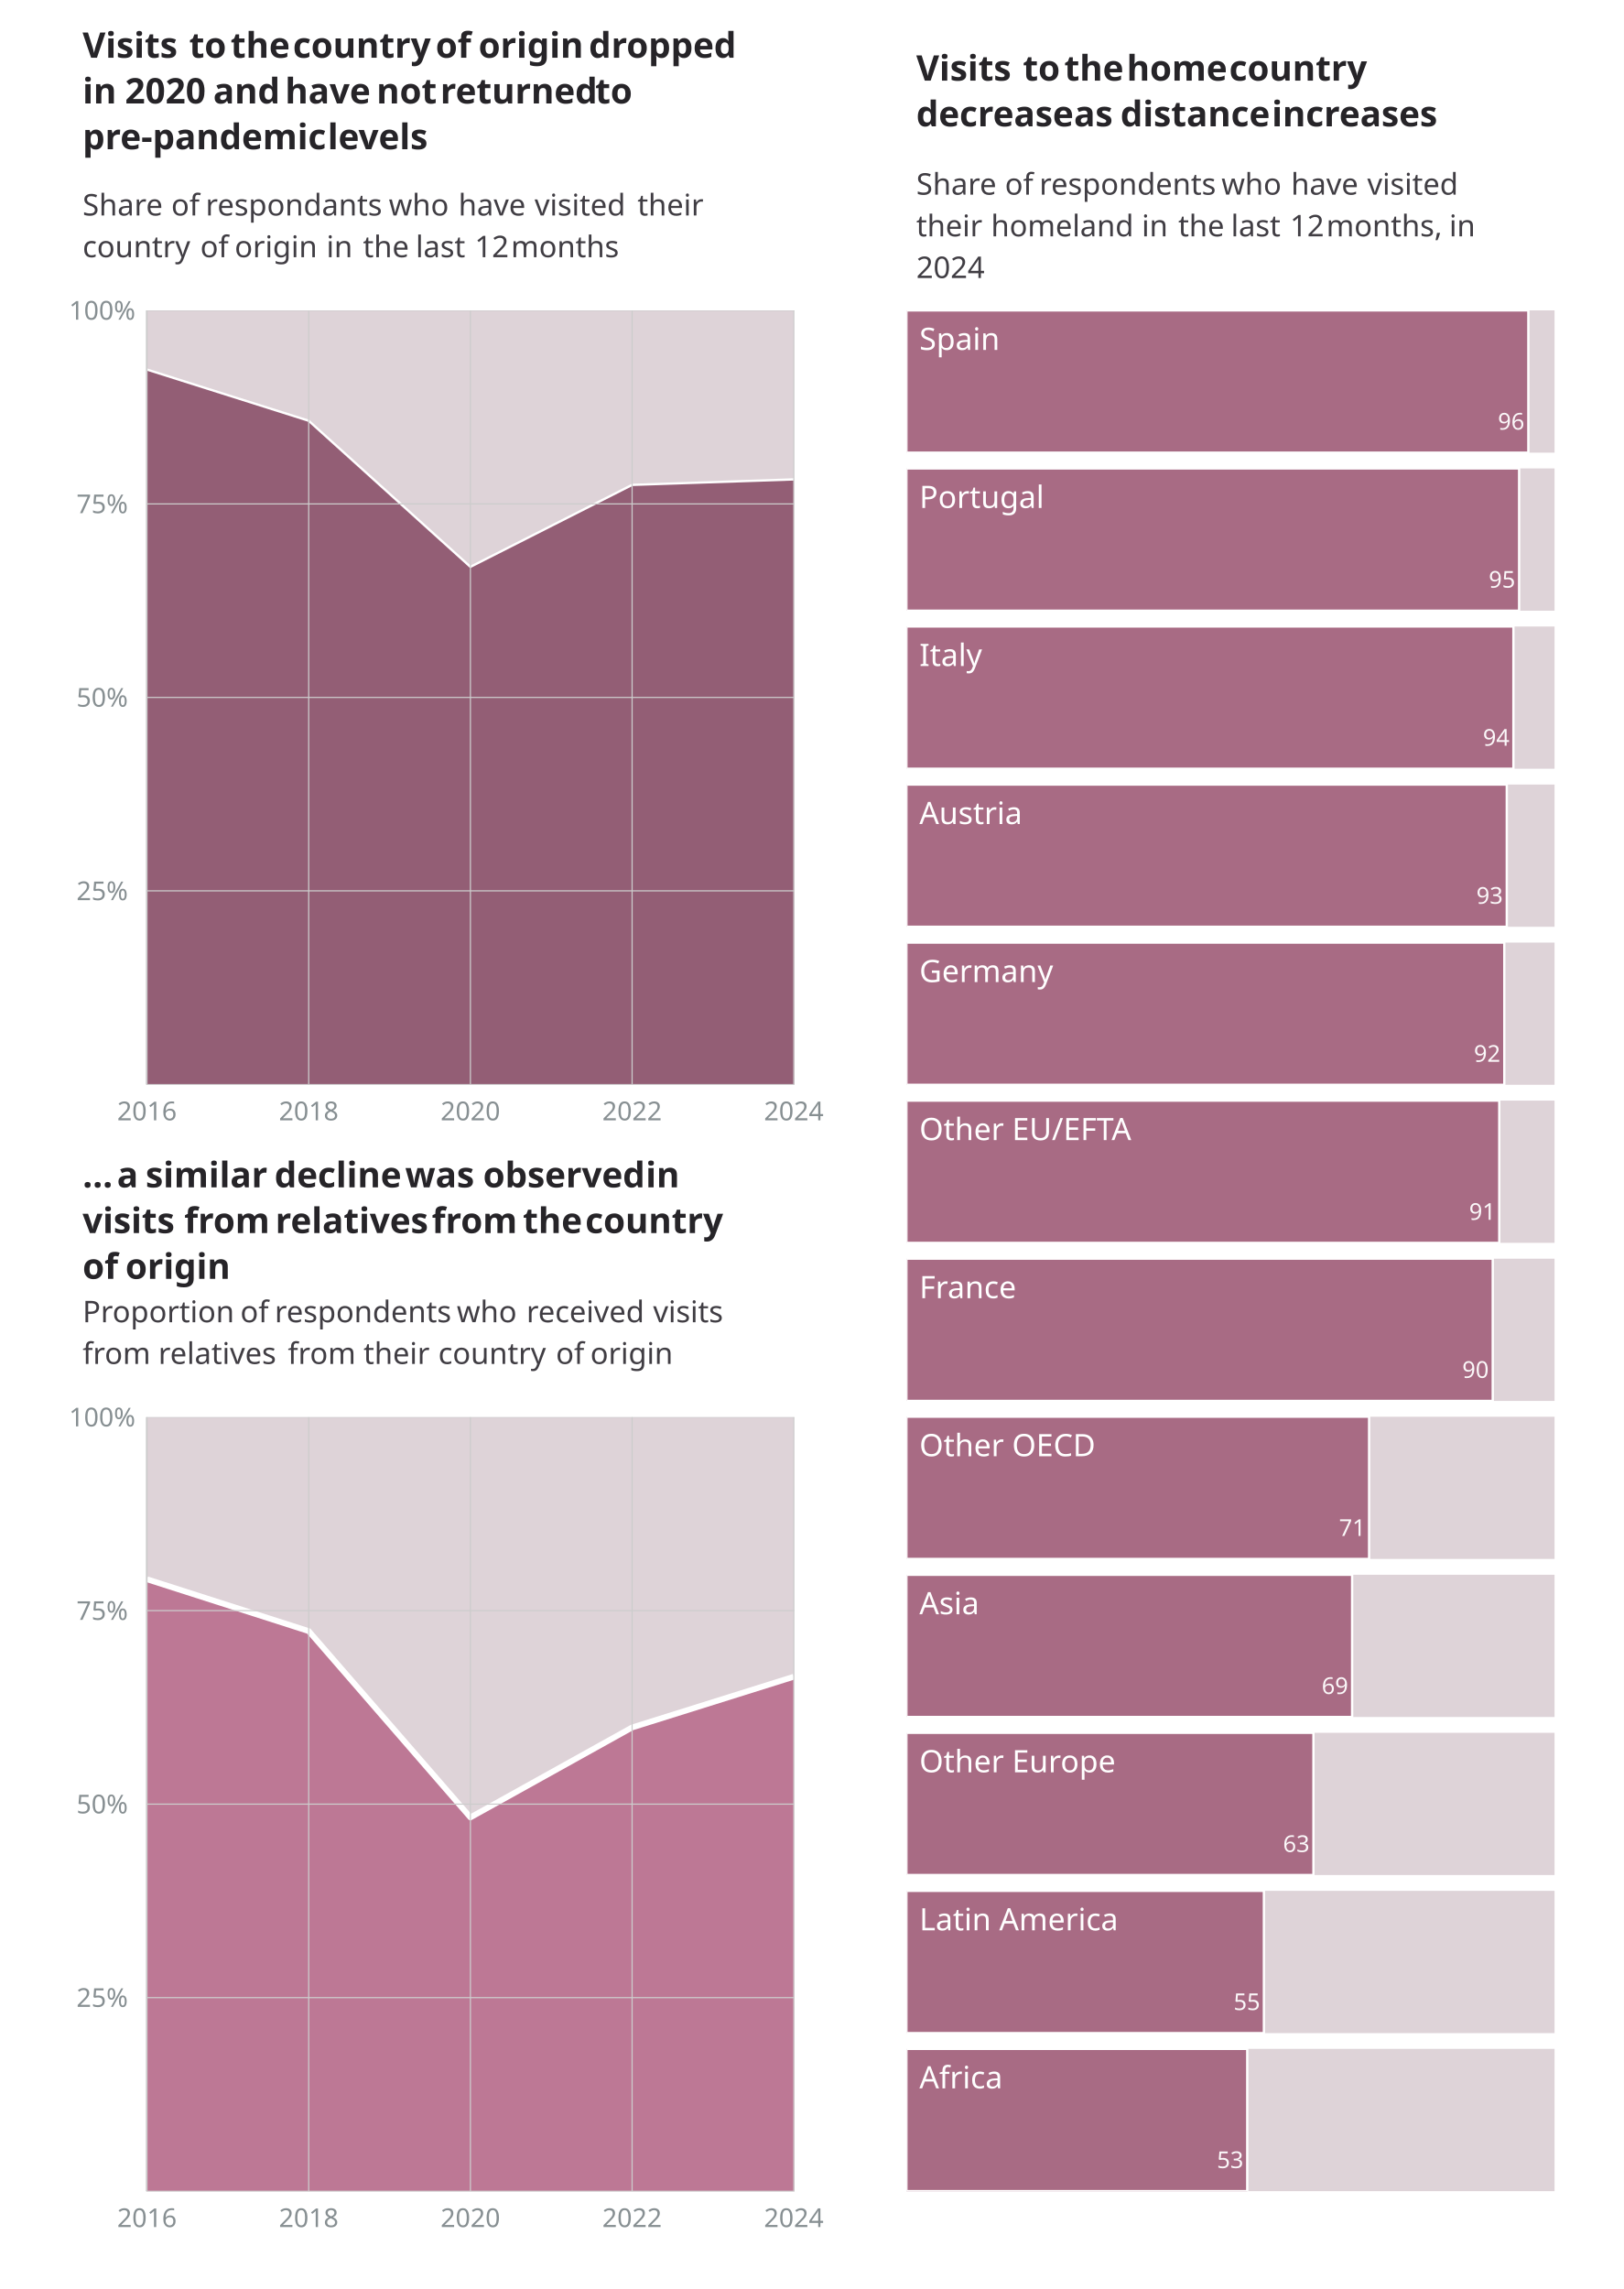
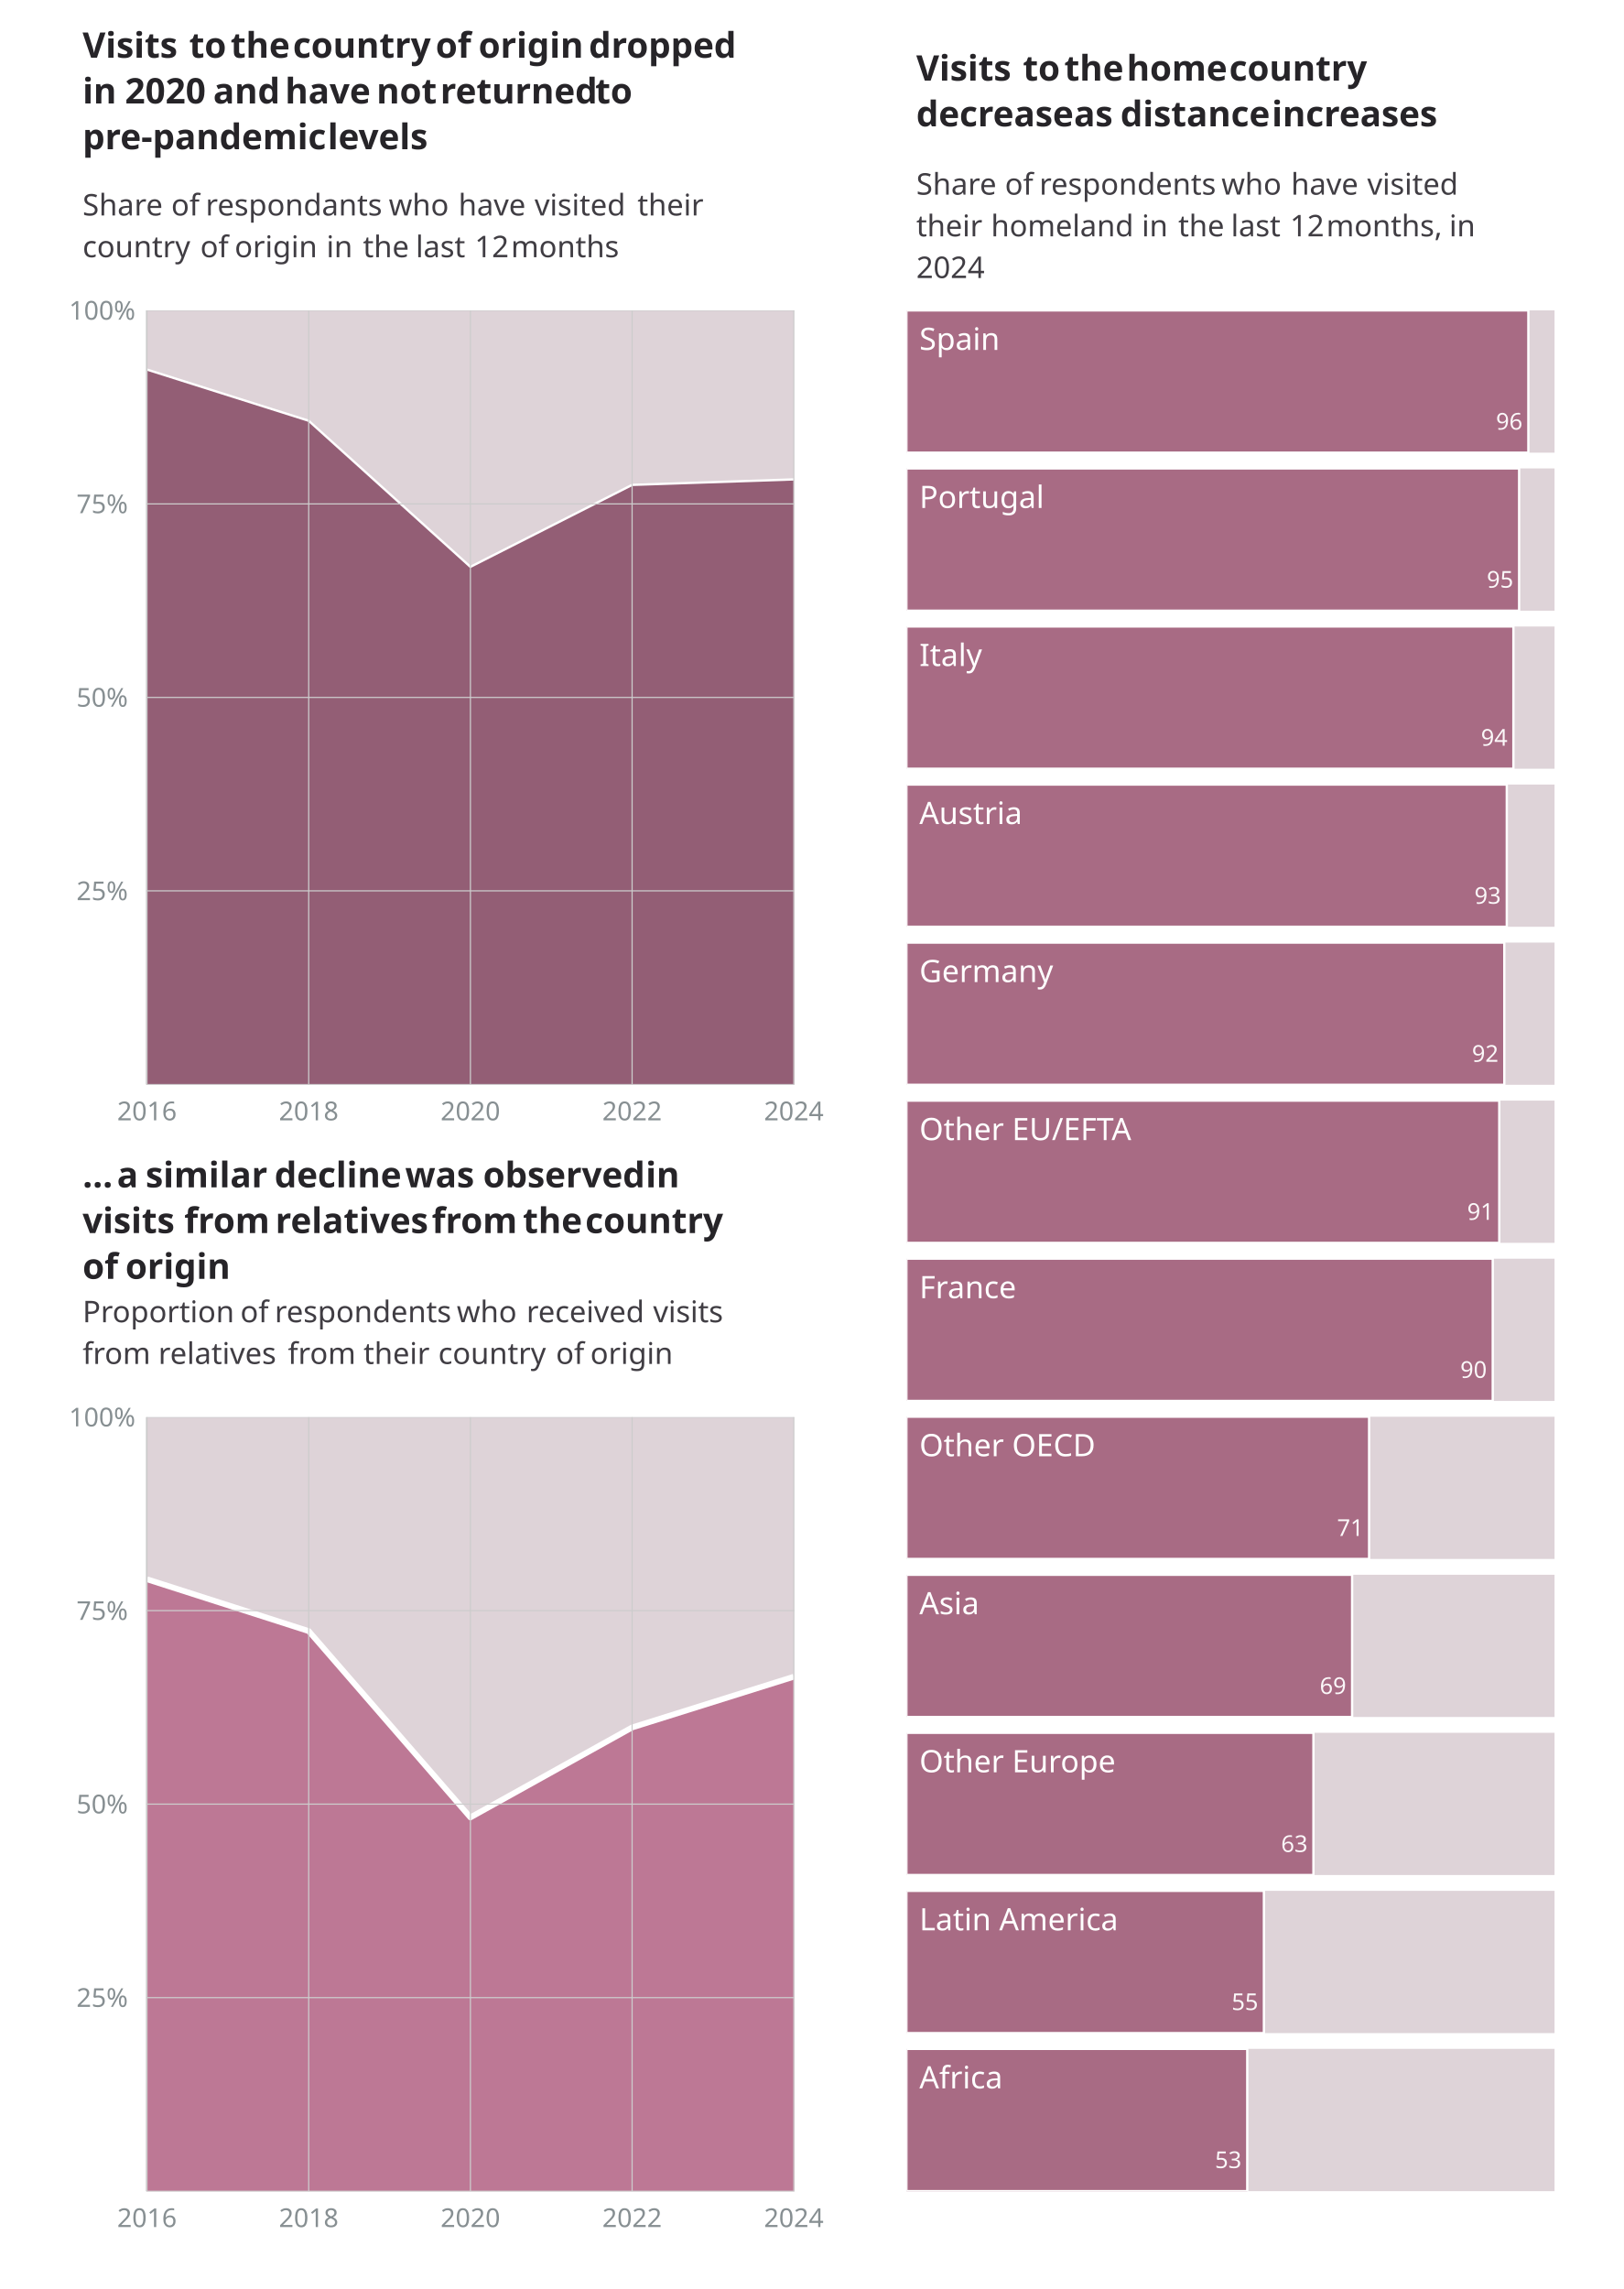
<svg xmlns="http://www.w3.org/2000/svg" width="597.60pt" height="842.40pt" viewBox="0 0 597.60 842.40">
  <g class="svglite">
    <defs>
      <style type="text/css">
    .svglite line, .svglite polyline, .svglite polygon, .svglite path, .svglite rect, .svglite circle {
      fill: none;
      stroke: #000000;
      stroke-linecap: round;
      stroke-linejoin: round;
      stroke-miterlimit: 10.00;
    }
    .svglite text {
      white-space: pre;
    }
    .svglite g.glyphgroup path {
      fill: inherit;
      stroke: none;
    }
  </style>
    </defs>
    <rect width="100%" height="100%" style="stroke: none; fill: #FFFFFF;" />
    <defs>
      <clipPath id="cpMC4wMHw1OTcuNjB8MC4wMHw4NDIuNDA=">
        <rect x="0.00" y="0.00" width="597.60" height="842.40" />
      </clipPath>
    </defs>
    <g clip-path="url(#cpMC4wMHw1OTcuNjB8MC4wMHw4NDIuNDA=)">
      <rect x="0.00" y="0.00" width="597.60" height="842.40" style="stroke-width: 1.07; stroke: #FFFFFF; fill: #FFFFFF;" />
    </g>
    <defs>
      <clipPath id="cpNTMuODd8NTcyLjIwfDExNC4yNHw4MDYuMzg=">
        <rect x="53.87" y="114.24" width="518.33" height="692.14" />
      </clipPath>
    </defs>
    <g clip-path="url(#cpNTMuODd8NTcyLjIwfDExNC4yNHw4MDYuMzg=)">
</g>
    <g clip-path="url(#cpMC4wMHw1OTcuNjB8MC4wMHw4NDIuNDA=)">
</g>
    <defs>
      <clipPath id="cpMzEyLjM2fDU5Mi4xMnw1LjQ4fDgzNi45Mg==">
        <rect x="312.36" y="5.48" width="279.76" height="831.44" />
      </clipPath>
    </defs>
    <g clip-path="url(#cpMzEyLjM2fDU5Mi4xMnw1LjQ4fDgzNi45Mg==)">
      <rect x="312.36" y="5.48" width="279.76" height="831.44" style="stroke-width: 0.00; stroke: none; fill: #FFFFFF;" />
    </g>
    <g clip-path="url(#cpMC4wMHw1OTcuNjB8MC4wMHw4NDIuNDA=)">
</g>
    <defs>
      <clipPath id="cpNTMuODd8MjkyLjQzfDExNC4yNHw4MDYuMzg=">
        <rect x="53.87" y="114.24" width="238.57" height="692.14" />
      </clipPath>
    </defs>
    <g clip-path="url(#cpNTMuODd8MjkyLjQzfDExNC4yNHw4MDYuMzg=)">
</g>
    <g clip-path="url(#cpMC4wMHw1OTcuNjB8MC4wMHw4NDIuNDA=)">
</g>
    <g clip-path="url(#cpNTMuODd8MjkyLjQzfDExNC4yNHw4MDYuMzg=)">
</g>
    <g clip-path="url(#cpMC4wMHw1OTcuNjB8MC4wMHw4NDIuNDA=)">
</g>
    <defs>
      <clipPath id="cpNS40OHwzMTIuMzZ8NS40OHw0MjkuNjI=">
        <rect x="5.48" y="5.48" width="306.88" height="424.14" />
      </clipPath>
    </defs>
    <g clip-path="url(#cpNS40OHwzMTIuMzZ8NS40OHw0MjkuNjI=)">
      <rect x="5.48" y="5.48" width="306.88" height="424.14" style="stroke-width: 0.00; stroke: none; fill: #FFFFFF;" />
    </g>
    <g clip-path="url(#cpMC4wMHw1OTcuNjB8MC4wMHw4NDIuNDA=)">
</g>
    <defs>
      <clipPath id="cpNS40OHwzMTIuMzZ8NDI5LjYyfDgzNi45Mg==">
        <rect x="5.48" y="429.62" width="306.88" height="407.30" />
      </clipPath>
    </defs>
    <g clip-path="url(#cpNS40OHwzMTIuMzZ8NDI5LjYyfDgzNi45Mg==)">
      <rect x="5.48" y="429.62" width="306.88" height="407.30" style="stroke-width: 0.00; stroke: none; fill: #FFFFFF;" />
    </g>
    <g clip-path="url(#cpMC4wMHw1OTcuNjB8MC4wMHw4NDIuNDA=)">
</g>
    <defs>
      <clipPath id="cpNTMuODd8MjkyLjQzfDExNC4yNHwzOTkuMDc=">
        <rect x="53.87" y="114.24" width="238.57" height="284.83" />
      </clipPath>
    </defs>
    <g clip-path="url(#cpNTMuODd8MjkyLjQzfDExNC4yNHwzOTkuMDc=)">
      <polygon points="54.10,114.24 54.34,114.24 113.39,114.24 113.63,114.24 113.86,114.24 172.91,114.24 173.15,114.24 173.39,114.24 232.43,114.24 232.67,114.24 232.91,114.24 291.96,114.24 292.19,114.24 292.43,399.07 292.19,176.43 291.96,176.44 232.91,178.44 232.67,178.45 232.43,178.57 173.39,208.49 173.15,208.61 172.91,208.40 113.86,155.07 113.63,154.85 113.39,154.78 54.34,136.08 54.10,136.01 53.87,399.07 " style="stroke-width: 0.00; stroke: none; stroke-linecap: butt; fill: #DED3D8;" />
      <polyline points="54.10,114.24 54.34,114.24 113.39,114.24 113.63,114.24 113.86,114.24 172.91,114.24 173.15,114.24 173.39,114.24 232.43,114.24 232.67,114.24 232.91,114.24 291.96,114.24 292.19,114.24 " style="stroke-width: 1.16; stroke: none; stroke-linecap: butt;" />
      <polygon points="54.10,136.01 54.34,136.08 113.39,154.78 113.63,154.85 113.86,155.07 172.91,208.40 173.15,208.61 173.39,208.49 232.43,178.57 232.67,178.45 232.91,178.44 291.96,176.44 292.19,176.43 292.43,399.07 292.19,399.07 291.96,399.07 232.91,399.07 232.67,399.07 232.43,399.07 173.39,399.07 173.15,399.07 172.91,399.07 113.86,399.07 113.63,399.07 113.39,399.07 54.34,399.07 54.10,399.07 53.87,399.07 " style="stroke-width: 0.00; stroke: none; stroke-linecap: butt; fill: #935E75;" />
      <polyline points="54.10,136.01 54.34,136.08 113.39,154.78 113.63,154.85 113.86,155.07 172.91,208.40 173.15,208.61 173.39,208.49 232.43,178.57 232.67,178.45 232.91,178.44 291.96,176.44 292.19,176.43 " style="stroke-width: 1.16; stroke: none; stroke-linecap: butt;" />
      <polyline points="54.10,136.01 113.63,154.85 173.15,208.61 232.67,178.45 292.19,176.43 " style="stroke-width: 0.85; stroke: #FFFFFF; stroke-linecap: butt;" />
      <rect x="53.87" y="114.24" width="238.57" height="284.83" style="stroke-width: 0.00; stroke: none;" />
      <polyline points="53.87,327.86 292.43,327.86 " style="stroke-width: 0.43; stroke: #CCCCCC; stroke-linecap: butt;" />
      <polyline points="53.87,256.66 292.43,256.66 " style="stroke-width: 0.43; stroke: #CCCCCC; stroke-linecap: butt;" />
      <polyline points="53.87,185.45 292.43,185.45 " style="stroke-width: 0.43; stroke: #CCCCCC; stroke-linecap: butt;" />
      <polyline points="53.87,114.24 292.43,114.24 " style="stroke-width: 0.43; stroke: #CCCCCC; stroke-linecap: butt;" />
      <polyline points="54.10,399.07 54.10,114.24 " style="stroke-width: 0.43; stroke: #CCCCCC; stroke-linecap: butt;" />
      <polyline points="113.63,399.07 113.63,114.24 " style="stroke-width: 0.43; stroke: #CCCCCC; stroke-linecap: butt;" />
      <polyline points="173.15,399.07 173.15,114.24 " style="stroke-width: 0.43; stroke: #CCCCCC; stroke-linecap: butt;" />
      <polyline points="232.67,399.07 232.67,114.24 " style="stroke-width: 0.43; stroke: #CCCCCC; stroke-linecap: butt;" />
      <polyline points="292.19,399.07 292.19,114.24 " style="stroke-width: 0.43; stroke: #CCCCCC; stroke-linecap: butt;" />
    </g>
    <g clip-path="url(#cpMC4wMHw1OTcuNjB8MC4wMHw4NDIuNDA=)">
      <polyline points="53.87,399.07 53.87,114.24 " style="stroke-width: 0.32; stroke: #CCCCCC; stroke-linecap: butt;" />
      <text x="37.62" y="331.28" text-anchor="middle" style="font-size: 9.60px;fill: #878F92; font-family: &quot;Roboto Slab&quot;;">25%</text>
      <text x="37.62" y="260.07" text-anchor="middle" style="font-size: 9.60px;fill: #878F92; font-family: &quot;Roboto Slab&quot;;">50%</text>
      <text x="37.62" y="188.86" text-anchor="middle" style="font-size: 9.60px;fill: #878F92; font-family: &quot;Roboto Slab&quot;;">75%</text>
      <text x="37.62" y="117.65" text-anchor="middle" style="font-size: 9.60px;fill: #878F92; font-family: &quot;Roboto Slab&quot;;">100%</text>
      <polyline points="53.87,399.07 292.43,399.07 " style="stroke-width: 0.32; stroke: #CCCCCC; stroke-linecap: butt;" />
      <text x="54.10" y="412.30" text-anchor="middle" style="font-size: 9.60px;fill: #878F92; font-family: &quot;Roboto Slab&quot;;">2016</text>
      <text x="113.63" y="412.30" text-anchor="middle" style="font-size: 9.60px;fill: #878F92; font-family: &quot;Roboto Slab&quot;;">2018</text>
      <text x="173.15" y="412.30" text-anchor="middle" style="font-size: 9.60px;fill: #878F92; font-family: &quot;Roboto Slab&quot;;">2020</text>
      <text x="232.67" y="412.30" text-anchor="middle" style="font-size: 9.60px;fill: #878F92; font-family: &quot;Roboto Slab&quot;;">2022</text>
      <text x="292.19" y="412.30" text-anchor="middle" style="font-size: 9.60px;fill: #878F92; font-family: &quot;Roboto Slab&quot;;">2024</text>
      <text x="30.39" y="79.31" style="font-size: 11.00px;fill: #403D43; font-family: &quot;Roboto Slab&quot;;">Share</text>
      <text x="63.02" y="79.31" style="font-size: 11.00px;fill: #403D43; font-family: &quot;Roboto Slab&quot;;">of</text>
      <text x="75.68" y="79.31" style="font-size: 11.00px;fill: #403D43; font-family: &quot;Roboto Slab&quot;;">respondants</text>
      <text x="143.10" y="79.31" style="font-size: 11.00px;fill: #403D43; font-family: &quot;Roboto Slab&quot;;">who</text>
      <text x="168.73" y="79.31" style="font-size: 11.00px;fill: #403D43; font-family: &quot;Roboto Slab&quot;;">have</text>
      <text x="196.77" y="79.31" style="font-size: 11.00px;fill: #403D43; font-family: &quot;Roboto Slab&quot;;">visited</text>
      <text x="234.63" y="79.31" style="font-size: 11.00px;fill: #403D43; font-family: &quot;Roboto Slab&quot;;">their</text>
      <text x="30.39" y="94.66" style="font-size: 11.00px;fill: #403D43; font-family: &quot;Roboto Slab&quot;;">country</text>
      <text x="73.70" y="94.66" style="font-size: 11.00px;fill: #403D43; font-family: &quot;Roboto Slab&quot;;">of</text>
      <text x="86.36" y="94.66" style="font-size: 11.00px;fill: #403D43; font-family: &quot;Roboto Slab&quot;;">origin</text>
      <text x="120.15" y="94.66" style="font-size: 11.00px;fill: #403D43; font-family: &quot;Roboto Slab&quot;;">in</text>
      <text x="133.60" y="94.66" style="font-size: 11.00px;fill: #403D43; font-family: &quot;Roboto Slab&quot;;">the</text>
      <text x="153.01" y="94.66" style="font-size: 11.00px;fill: #403D43; font-family: &quot;Roboto Slab&quot;;">last</text>
      <text x="174.74" y="94.66" style="font-size: 11.00px;fill: #403D43; font-family: &quot;Roboto Slab&quot;;">12</text>
      <text x="188.08" y="94.66" style="font-size: 11.00px;fill: #403D43; font-family: &quot;Roboto Slab&quot;;">months</text>
      <text x="30.39" y="21.25" style="font-size: 13.00px; font-weight: 800;fill: #262428; font-family: &quot;Roboto Slab&quot;;">Visits</text>
      <text x="69.62" y="21.25" style="font-size: 13.00px; font-weight: 800;fill: #262428; font-family: &quot;Roboto Slab&quot;;">to</text>
      <text x="84.86" y="21.25" style="font-size: 13.00px; font-weight: 800;fill: #262428; font-family: &quot;Roboto Slab&quot;;">the</text>
      <text x="107.82" y="21.25" style="font-size: 13.00px; font-weight: 800;fill: #262428; font-family: &quot;Roboto Slab&quot;;">country</text>
      <text x="160.35" y="21.25" style="font-size: 13.00px; font-weight: 800;fill: #262428; font-family: &quot;Roboto Slab&quot;;">of</text>
      <text x="176.13" y="21.25" style="font-size: 13.00px; font-weight: 800;fill: #262428; font-family: &quot;Roboto Slab&quot;;">origin</text>
      <text x="216.73" y="21.25" style="font-size: 13.00px; font-weight: 800;fill: #262428; font-family: &quot;Roboto Slab&quot;;">dropped</text>
      <text x="30.39" y="38.08" style="font-size: 13.00px; font-weight: 800;fill: #262428; font-family: &quot;Roboto Slab&quot;;">in</text>
      <text x="46.01" y="38.08" style="font-size: 13.00px; font-weight: 800;fill: #262428; font-family: &quot;Roboto Slab&quot;;">2020</text>
      <text x="78.47" y="38.08" style="font-size: 13.00px; font-weight: 800;fill: #262428; font-family: &quot;Roboto Slab&quot;;">and</text>
      <text x="104.92" y="38.08" style="font-size: 13.00px; font-weight: 800;fill: #262428; font-family: &quot;Roboto Slab&quot;;">have</text>
      <text x="138.57" y="38.08" style="font-size: 13.00px; font-weight: 800;fill: #262428; font-family: &quot;Roboto Slab&quot;;">not</text>
      <text x="162.04" y="38.08" style="font-size: 13.00px; font-weight: 800;fill: #262428; font-family: &quot;Roboto Slab&quot;;">returned</text>
      <text x="219.08" y="38.08" style="font-size: 13.00px; font-weight: 800;fill: #262428; font-family: &quot;Roboto Slab&quot;;">to</text>
      <text x="30.39" y="54.92" style="font-size: 13.00px; font-weight: 800;fill: #262428; font-family: &quot;Roboto Slab&quot;;">pre-pandemic</text>
      <text x="120.57" y="54.92" style="font-size: 13.00px; font-weight: 800;fill: #262428; font-family: &quot;Roboto Slab&quot;;">levels</text>
    </g>
    <defs>
      <clipPath id="cpNTMuODd8MjkyLjQzfDUyMS41NHw4MDYuMzg=">
        <rect x="53.87" y="521.54" width="238.57" height="284.83" />
      </clipPath>
    </defs>
    <g clip-path="url(#cpNTMuODd8MjkyLjQzfDUyMS41NHw4MDYuMzg=)">
      <polygon points="54.10,521.54 54.34,521.54 113.39,521.54 113.63,521.54 113.86,521.54 172.91,521.54 173.15,521.54 173.39,521.54 232.43,521.54 232.67,521.54 232.91,521.54 291.96,521.54 292.19,521.54 292.43,806.38 292.19,617.07 291.96,617.14 232.91,635.66 232.67,635.74 232.43,635.87 173.39,668.70 173.15,668.84 172.91,668.56 113.86,600.55 113.63,600.28 113.39,600.20 54.34,581.27 54.10,581.20 53.87,806.38 " style="stroke-width: 0.00; stroke: none; stroke-linecap: butt; fill: #DED3D8;" />
      <polyline points="54.10,521.54 54.34,521.54 113.39,521.54 113.63,521.54 113.86,521.54 172.91,521.54 173.15,521.54 173.39,521.54 232.43,521.54 232.67,521.54 232.91,521.54 291.96,521.54 292.19,521.54 " style="stroke-width: 1.16; stroke: none; stroke-linecap: butt;" />
      <polygon points="54.10,581.20 54.34,581.27 113.39,600.20 113.63,600.28 113.86,600.55 172.91,668.56 173.15,668.84 173.39,668.70 232.43,635.87 232.67,635.74 232.91,635.66 291.96,617.14 292.19,617.07 292.43,806.38 292.19,806.38 291.96,806.38 232.91,806.38 232.67,806.38 232.43,806.38 173.39,806.38 173.15,806.38 172.91,806.38 113.86,806.38 113.63,806.38 113.39,806.38 54.34,806.38 54.10,806.38 53.87,806.38 " style="stroke-width: 0.00; stroke: none; stroke-linecap: butt; fill: #BD7895;" />
      <polyline points="54.10,581.20 54.34,581.27 113.39,600.20 113.63,600.28 113.86,600.55 172.91,668.56 173.15,668.84 173.39,668.70 232.43,635.87 232.67,635.74 232.91,635.66 291.96,617.14 292.19,617.07 " style="stroke-width: 1.16; stroke: none; stroke-linecap: butt;" />
      <polyline points="54.10,581.20 113.63,600.28 173.15,668.84 232.67,635.74 292.19,617.07 " style="stroke-width: 2.13; stroke: #FFFFFF; stroke-linecap: butt;" />
      <rect x="53.87" y="521.54" width="238.57" height="284.83" style="stroke-width: 0.00; stroke: none;" />
      <polyline points="53.87,735.17 292.43,735.17 " style="stroke-width: 0.43; stroke: #CCCCCC; stroke-linecap: butt;" />
      <polyline points="53.87,663.96 292.43,663.96 " style="stroke-width: 0.43; stroke: #CCCCCC; stroke-linecap: butt;" />
      <polyline points="53.87,592.75 292.43,592.75 " style="stroke-width: 0.43; stroke: #CCCCCC; stroke-linecap: butt;" />
      <polyline points="53.87,521.54 292.43,521.54 " style="stroke-width: 0.43; stroke: #CCCCCC; stroke-linecap: butt;" />
      <polyline points="54.10,806.38 54.10,521.54 " style="stroke-width: 0.43; stroke: #CCCCCC; stroke-linecap: butt;" />
      <polyline points="113.63,806.38 113.63,521.54 " style="stroke-width: 0.43; stroke: #CCCCCC; stroke-linecap: butt;" />
      <polyline points="173.15,806.38 173.15,521.54 " style="stroke-width: 0.43; stroke: #CCCCCC; stroke-linecap: butt;" />
      <polyline points="232.67,806.38 232.67,521.54 " style="stroke-width: 0.43; stroke: #CCCCCC; stroke-linecap: butt;" />
      <polyline points="292.19,806.38 292.19,521.54 " style="stroke-width: 0.43; stroke: #CCCCCC; stroke-linecap: butt;" />
    </g>
    <g clip-path="url(#cpMC4wMHw1OTcuNjB8MC4wMHw4NDIuNDA=)">
      <polyline points="53.87,806.38 53.87,521.54 " style="stroke-width: 0.32; stroke: #CCCCCC; stroke-linecap: butt;" />
      <text x="37.62" y="738.58" text-anchor="middle" style="font-size: 9.60px;fill: #878F92; font-family: &quot;Roboto Slab&quot;;">25%</text>
      <text x="37.62" y="667.37" text-anchor="middle" style="font-size: 9.60px;fill: #878F92; font-family: &quot;Roboto Slab&quot;;">50%</text>
      <text x="37.62" y="596.16" text-anchor="middle" style="font-size: 9.60px;fill: #878F92; font-family: &quot;Roboto Slab&quot;;">75%</text>
      <text x="37.62" y="524.95" text-anchor="middle" style="font-size: 9.60px;fill: #878F92; font-family: &quot;Roboto Slab&quot;;">100%</text>
      <polyline points="53.87,806.38 292.43,806.38 " style="stroke-width: 0.32; stroke: #CCCCCC; stroke-linecap: butt;" />
      <text x="54.10" y="819.61" text-anchor="middle" style="font-size: 9.60px;fill: #878F92; font-family: &quot;Roboto Slab&quot;;">2016</text>
      <text x="113.63" y="819.61" text-anchor="middle" style="font-size: 9.60px;fill: #878F92; font-family: &quot;Roboto Slab&quot;;">2018</text>
      <text x="173.15" y="819.61" text-anchor="middle" style="font-size: 9.60px;fill: #878F92; font-family: &quot;Roboto Slab&quot;;">2020</text>
      <text x="232.67" y="819.61" text-anchor="middle" style="font-size: 9.60px;fill: #878F92; font-family: &quot;Roboto Slab&quot;;">2022</text>
      <text x="292.19" y="819.61" text-anchor="middle" style="font-size: 9.60px;fill: #878F92; font-family: &quot;Roboto Slab&quot;;">2024</text>
      <text x="30.39" y="486.62" style="font-size: 11.00px;fill: #403D43; font-family: &quot;Roboto Slab&quot;;">Proportion</text>
      <text x="88.44" y="486.62" style="font-size: 11.00px;fill: #403D43; font-family: &quot;Roboto Slab&quot;;">of</text>
      <text x="101.10" y="486.62" style="font-size: 11.00px;fill: #403D43; font-family: &quot;Roboto Slab&quot;;">respondents</text>
      <text x="168.13" y="486.62" style="font-size: 11.00px;fill: #403D43; font-family: &quot;Roboto Slab&quot;;">who</text>
      <text x="193.76" y="486.62" style="font-size: 11.00px;fill: #403D43; font-family: &quot;Roboto Slab&quot;;">received</text>
      <text x="240.40" y="486.62" style="font-size: 11.00px;fill: #403D43; font-family: &quot;Roboto Slab&quot;;">visits</text>
      <text x="30.39" y="501.96" style="font-size: 11.00px;fill: #403D43; font-family: &quot;Roboto Slab&quot;;">from</text>
      <text x="58.26" y="501.96" style="font-size: 11.00px;fill: #403D43; font-family: &quot;Roboto Slab&quot;;">relatives</text>
      <text x="105.93" y="501.96" style="font-size: 11.00px;fill: #403D43; font-family: &quot;Roboto Slab&quot;;">from</text>
      <text x="133.80" y="501.96" style="font-size: 11.00px;fill: #403D43; font-family: &quot;Roboto Slab&quot;;">their</text>
      <text x="161.30" y="501.96" style="font-size: 11.00px;fill: #403D43; font-family: &quot;Roboto Slab&quot;;">country</text>
      <text x="204.61" y="501.96" style="font-size: 11.00px;fill: #403D43; font-family: &quot;Roboto Slab&quot;;">of</text>
      <text x="217.27" y="501.96" style="font-size: 11.00px;fill: #403D43; font-family: &quot;Roboto Slab&quot;;">origin</text>
      <text x="30.39" y="436.97" style="font-size: 13.00px; font-weight: 800;fill: #262428; font-family: &quot;Roboto Slab&quot;;">…</text>
      <text x="43.05" y="436.97" style="font-size: 13.00px; font-weight: 800;fill: #262428; font-family: &quot;Roboto Slab&quot;;">a</text>
      <text x="53.59" y="436.97" style="font-size: 13.00px; font-weight: 800;fill: #262428; font-family: &quot;Roboto Slab&quot;;">similar</text>
      <text x="101.03" y="436.97" style="font-size: 13.00px; font-weight: 800;fill: #262428; font-family: &quot;Roboto Slab&quot;;">decline</text>
      <text x="149.14" y="436.97" style="font-size: 13.00px; font-weight: 800;fill: #262428; font-family: &quot;Roboto Slab&quot;;">was</text>
      <text x="177.82" y="436.97" style="font-size: 13.00px; font-weight: 800;fill: #262428; font-family: &quot;Roboto Slab&quot;;">observed</text>
      <text x="237.64" y="436.97" style="font-size: 13.00px; font-weight: 800;fill: #262428; font-family: &quot;Roboto Slab&quot;;">in</text>
      <text x="30.39" y="453.80" style="font-size: 13.00px; font-weight: 800;fill: #262428; font-family: &quot;Roboto Slab&quot;;">visits</text>
      <text x="67.82" y="453.80" style="font-size: 13.00px; font-weight: 800;fill: #262428; font-family: &quot;Roboto Slab&quot;;">from</text>
      <text x="101.34" y="453.80" style="font-size: 13.00px; font-weight: 800;fill: #262428; font-family: &quot;Roboto Slab&quot;;">relatives</text>
      <text x="158.93" y="453.80" style="font-size: 13.00px; font-weight: 800;fill: #262428; font-family: &quot;Roboto Slab&quot;;">from</text>
      <text x="192.45" y="453.80" style="font-size: 13.00px; font-weight: 800;fill: #262428; font-family: &quot;Roboto Slab&quot;;">the</text>
      <text x="215.42" y="453.80" style="font-size: 13.00px; font-weight: 800;fill: #262428; font-family: &quot;Roboto Slab&quot;;">country</text>
      <text x="30.39" y="470.64" style="font-size: 13.00px; font-weight: 800;fill: #262428; font-family: &quot;Roboto Slab&quot;;">of</text>
      <text x="46.16" y="470.64" style="font-size: 13.00px; font-weight: 800;fill: #262428; font-family: &quot;Roboto Slab&quot;;">origin</text>
    </g>
    <defs>
      <clipPath id="cpMzMzLjYzfDU3Mi4yMHwxMTQuMjR8ODA2LjM4">
        <rect x="333.63" y="114.24" width="238.57" height="692.14" />
      </clipPath>
    </defs>
    <g clip-path="url(#cpMzMzLjYzfDU3Mi4yMHwxMTQuMjR8ODA2LjM4)">
      <rect x="333.63" y="754.03" width="238.57" height="52.35" style="stroke-width: 0.85; stroke: none; stroke-linecap: butt; stroke-linejoin: miter; fill: #DED3D8;" />
      <rect x="333.63" y="695.87" width="238.57" height="52.35" style="stroke-width: 0.85; stroke: none; stroke-linecap: butt; stroke-linejoin: miter; fill: #DED3D8;" />
      <rect x="333.63" y="637.70" width="238.57" height="52.35" style="stroke-width: 0.85; stroke: none; stroke-linecap: butt; stroke-linejoin: miter; fill: #DED3D8;" />
      <rect x="333.63" y="579.54" width="238.57" height="52.35" style="stroke-width: 0.85; stroke: none; stroke-linecap: butt; stroke-linejoin: miter; fill: #DED3D8;" />
      <rect x="333.63" y="521.38" width="238.57" height="52.35" style="stroke-width: 0.85; stroke: none; stroke-linecap: butt; stroke-linejoin: miter; fill: #DED3D8;" />
      <rect x="333.63" y="463.22" width="238.57" height="52.35" style="stroke-width: 0.85; stroke: none; stroke-linecap: butt; stroke-linejoin: miter; fill: #DED3D8;" />
      <rect x="333.63" y="405.05" width="238.57" height="52.35" style="stroke-width: 0.85; stroke: none; stroke-linecap: butt; stroke-linejoin: miter; fill: #DED3D8;" />
      <rect x="333.63" y="346.89" width="238.57" height="52.35" style="stroke-width: 0.85; stroke: none; stroke-linecap: butt; stroke-linejoin: miter; fill: #DED3D8;" />
      <rect x="333.63" y="288.73" width="238.57" height="52.35" style="stroke-width: 0.85; stroke: none; stroke-linecap: butt; stroke-linejoin: miter; fill: #DED3D8;" />
      <rect x="333.63" y="230.56" width="238.57" height="52.35" style="stroke-width: 0.85; stroke: none; stroke-linecap: butt; stroke-linejoin: miter; fill: #DED3D8;" />
      <rect x="333.63" y="172.40" width="238.57" height="52.35" style="stroke-width: 0.85; stroke: none; stroke-linecap: butt; stroke-linejoin: miter; fill: #DED3D8;" />
      <rect x="333.63" y="114.24" width="238.57" height="52.35" style="stroke-width: 0.85; stroke: none; stroke-linecap: butt; stroke-linejoin: miter; fill: #DED3D8;" />
      <rect x="333.63" y="754.03" width="125.46" height="52.35" style="stroke-width: 0.85; stroke: #FFFFFF; stroke-linecap: butt; stroke-linejoin: miter; fill: #A86B84;" />
      <rect x="333.63" y="695.87" width="131.59" height="52.35" style="stroke-width: 0.85; stroke: #FFFFFF; stroke-linecap: butt; stroke-linejoin: miter; fill: #A86B84;" />
      <rect x="333.63" y="637.70" width="149.82" height="52.35" style="stroke-width: 0.85; stroke: #FFFFFF; stroke-linecap: butt; stroke-linejoin: miter; fill: #A86B84;" />
      <rect x="333.63" y="579.54" width="164.06" height="52.35" style="stroke-width: 0.85; stroke: #FFFFFF; stroke-linecap: butt; stroke-linejoin: miter; fill: #A86B84;" />
      <rect x="333.63" y="521.38" width="170.31" height="52.35" style="stroke-width: 0.85; stroke: #FFFFFF; stroke-linecap: butt; stroke-linejoin: miter; fill: #A86B84;" />
      <rect x="333.63" y="463.22" width="215.82" height="52.35" style="stroke-width: 0.85; stroke: #FFFFFF; stroke-linecap: butt; stroke-linejoin: miter; fill: #A86B84;" />
      <rect x="333.63" y="405.05" width="218.22" height="52.35" style="stroke-width: 0.85; stroke: #FFFFFF; stroke-linecap: butt; stroke-linejoin: miter; fill: #A86B84;" />
      <rect x="333.63" y="346.89" width="220.08" height="52.35" style="stroke-width: 0.85; stroke: #FFFFFF; stroke-linecap: butt; stroke-linejoin: miter; fill: #A86B84;" />
      <rect x="333.63" y="288.73" width="220.99" height="52.35" style="stroke-width: 0.85; stroke: #FFFFFF; stroke-linecap: butt; stroke-linejoin: miter; fill: #A86B84;" />
      <rect x="333.63" y="230.56" width="223.43" height="52.35" style="stroke-width: 0.85; stroke: #FFFFFF; stroke-linecap: butt; stroke-linejoin: miter; fill: #A86B84;" />
      <rect x="333.63" y="172.40" width="225.53" height="52.35" style="stroke-width: 0.85; stroke: #FFFFFF; stroke-linecap: butt; stroke-linejoin: miter; fill: #A86B84;" />
      <rect x="333.63" y="114.24" width="228.93" height="52.35" style="stroke-width: 0.85; stroke: #FFFFFF; stroke-linecap: butt; stroke-linejoin: miter; fill: #A86B84;" />
      <text x="338.40" y="768.57" style="font-size: 11.38px;fill: #FFFFFF; font-family: &quot;Roboto Slab&quot;;">Africa</text>
      <text x="338.40" y="710.41" style="font-size: 11.38px;fill: #FFFFFF; font-family: &quot;Roboto Slab&quot;;">Latin America</text>
      <text x="338.40" y="652.24" style="font-size: 11.38px;fill: #FFFFFF; font-family: &quot;Roboto Slab&quot;;">Other Europe</text>
      <text x="338.40" y="594.08" style="font-size: 11.38px;fill: #FFFFFF; font-family: &quot;Roboto Slab&quot;;">Asia</text>
      <text x="338.40" y="535.92" style="font-size: 11.38px;fill: #FFFFFF; font-family: &quot;Roboto Slab&quot;;">Other OECD</text>
      <text x="338.40" y="477.76" style="font-size: 11.38px;fill: #FFFFFF; font-family: &quot;Roboto Slab&quot;;">France</text>
      <text x="338.40" y="419.59" style="font-size: 11.38px;fill: #FFFFFF; font-family: &quot;Roboto Slab&quot;;">Other EU/EFTA</text>
      <text x="338.40" y="361.43" style="font-size: 11.38px;fill: #FFFFFF; font-family: &quot;Roboto Slab&quot;;">Germany</text>
      <text x="338.40" y="303.27" style="font-size: 11.38px;fill: #FFFFFF; font-family: &quot;Roboto Slab&quot;;">Austria</text>
      <text x="338.40" y="245.10" style="font-size: 11.38px;fill: #FFFFFF; font-family: &quot;Roboto Slab&quot;;">Italy</text>
      <text x="338.40" y="186.94" style="font-size: 11.38px;fill: #FFFFFF; font-family: &quot;Roboto Slab&quot;;">Portugal</text>
      <text x="338.40" y="128.78" style="font-size: 11.38px;fill: #FFFFFF; font-family: &quot;Roboto Slab&quot;;">Spain</text>
-       <text x="457.70" y="797.90" text-anchor="end" style="font-size: 8.54px;fill: #FFFFFF; fill-opacity: 0.95; font-family: &quot;Roboto Slab&quot;;">53</text>
-       <text x="463.84" y="739.74" text-anchor="end" style="font-size: 8.54px;fill: #FFFFFF; fill-opacity: 0.95; font-family: &quot;Roboto Slab&quot;;">55</text>
-       <text x="482.03" y="681.58" text-anchor="end" style="font-size: 8.54px;fill: #FFFFFF; fill-opacity: 0.95; font-family: &quot;Roboto Slab&quot;;">63</text>
-       <text x="496.26" y="623.42" text-anchor="end" style="font-size: 8.54px;fill: #FFFFFF; fill-opacity: 0.95; font-family: &quot;Roboto Slab&quot;;">69</text>
-       <text x="502.64" y="565.25" text-anchor="end" style="font-size: 8.54px;fill: #FFFFFF; fill-opacity: 0.95; font-family: &quot;Roboto Slab&quot;;">71</text>
-       <text x="548.00" y="507.09" text-anchor="end" style="font-size: 8.54px;fill: #FFFFFF; fill-opacity: 0.95; font-family: &quot;Roboto Slab&quot;;">90</text>
-       <text x="550.53" y="448.93" text-anchor="end" style="font-size: 8.54px;fill: #FFFFFF; fill-opacity: 0.95; font-family: &quot;Roboto Slab&quot;;">91</text>
-       <text x="552.28" y="390.76" text-anchor="end" style="font-size: 8.54px;fill: #FFFFFF; fill-opacity: 0.95; font-family: &quot;Roboto Slab&quot;;">92</text>
-       <text x="553.20" y="332.60" text-anchor="end" style="font-size: 8.54px;fill: #FFFFFF; fill-opacity: 0.95; font-family: &quot;Roboto Slab&quot;;">93</text>
-       <text x="555.61" y="274.44" text-anchor="end" style="font-size: 8.54px;fill: #FFFFFF; fill-opacity: 0.95; font-family: &quot;Roboto Slab&quot;;">94</text>
-       <text x="557.75" y="216.28" text-anchor="end" style="font-size: 8.54px;fill: #FFFFFF; fill-opacity: 0.95; font-family: &quot;Roboto Slab&quot;;">95</text>
-       <text x="561.12" y="158.11" text-anchor="end" style="font-size: 8.54px;fill: #FFFFFF; fill-opacity: 0.95; font-family: &quot;Roboto Slab&quot;;">96</text>
+       <text x="456.98" y="797.90" text-anchor="end" style="font-size: 8.54px;fill: #FFFFFF; fill-opacity: 0.95; font-family: &quot;Roboto Slab&quot;;">53</text>
+       <text x="463.12" y="739.74" text-anchor="end" style="font-size: 8.54px;fill: #FFFFFF; fill-opacity: 0.95; font-family: &quot;Roboto Slab&quot;;">55</text>
+       <text x="481.32" y="681.58" text-anchor="end" style="font-size: 8.54px;fill: #FFFFFF; fill-opacity: 0.95; font-family: &quot;Roboto Slab&quot;;">63</text>
+       <text x="495.54" y="623.42" text-anchor="end" style="font-size: 8.54px;fill: #FFFFFF; fill-opacity: 0.95; font-family: &quot;Roboto Slab&quot;;">69</text>
+       <text x="501.92" y="565.25" text-anchor="end" style="font-size: 8.54px;fill: #FFFFFF; fill-opacity: 0.95; font-family: &quot;Roboto Slab&quot;;">71</text>
+       <text x="547.28" y="507.09" text-anchor="end" style="font-size: 8.54px;fill: #FFFFFF; fill-opacity: 0.95; font-family: &quot;Roboto Slab&quot;;">90</text>
+       <text x="549.82" y="448.93" text-anchor="end" style="font-size: 8.54px;fill: #FFFFFF; fill-opacity: 0.95; font-family: &quot;Roboto Slab&quot;;">91</text>
+       <text x="551.57" y="390.76" text-anchor="end" style="font-size: 8.54px;fill: #FFFFFF; fill-opacity: 0.95; font-family: &quot;Roboto Slab&quot;;">92</text>
+       <text x="552.48" y="332.60" text-anchor="end" style="font-size: 8.54px;fill: #FFFFFF; fill-opacity: 0.95; font-family: &quot;Roboto Slab&quot;;">93</text>
+       <text x="554.89" y="274.44" text-anchor="end" style="font-size: 8.54px;fill: #FFFFFF; fill-opacity: 0.95; font-family: &quot;Roboto Slab&quot;;">94</text>
+       <text x="557.04" y="216.28" text-anchor="end" style="font-size: 8.54px;fill: #FFFFFF; fill-opacity: 0.95; font-family: &quot;Roboto Slab&quot;;">95</text>
+       <text x="560.41" y="158.11" text-anchor="end" style="font-size: 8.54px;fill: #FFFFFF; fill-opacity: 0.95; font-family: &quot;Roboto Slab&quot;;">96</text>
      <rect x="333.63" y="114.24" width="238.57" height="692.14" style="stroke-width: 0.00; stroke: none;" />
    </g>
    <g clip-path="url(#cpMC4wMHw1OTcuNjB8MC4wMHw4NDIuNDA=)">
      <text x="337.26" y="71.64" style="font-size: 11.00px;fill: #403D43; font-family: &quot;Roboto Slab&quot;;">Share</text>
      <text x="369.89" y="71.64" style="font-size: 11.00px;fill: #403D43; font-family: &quot;Roboto Slab&quot;;">of</text>
      <text x="382.56" y="71.64" style="font-size: 11.00px;fill: #403D43; font-family: &quot;Roboto Slab&quot;;">respondents</text>
      <text x="449.59" y="71.64" style="font-size: 11.00px;fill: #403D43; font-family: &quot;Roboto Slab&quot;;">who</text>
      <text x="475.21" y="71.64" style="font-size: 11.00px;fill: #403D43; font-family: &quot;Roboto Slab&quot;;">have</text>
      <text x="503.26" y="71.64" style="font-size: 11.00px;fill: #403D43; font-family: &quot;Roboto Slab&quot;;">visited</text>
      <text x="337.26" y="86.98" style="font-size: 11.00px;fill: #403D43; font-family: &quot;Roboto Slab&quot;;">their</text>
      <text x="364.76" y="86.98" style="font-size: 11.00px;fill: #403D43; font-family: &quot;Roboto Slab&quot;;">homeland</text>
      <text x="420.24" y="86.98" style="font-size: 11.00px;fill: #403D43; font-family: &quot;Roboto Slab&quot;;">in</text>
      <text x="433.69" y="86.98" style="font-size: 11.00px;fill: #403D43; font-family: &quot;Roboto Slab&quot;;">the</text>
      <text x="453.10" y="86.98" style="font-size: 11.00px;fill: #403D43; font-family: &quot;Roboto Slab&quot;;">last</text>
      <text x="474.83" y="86.98" style="font-size: 11.00px;fill: #403D43; font-family: &quot;Roboto Slab&quot;;">12</text>
      <text x="488.17" y="86.98" style="font-size: 11.00px;fill: #403D43; font-family: &quot;Roboto Slab&quot;;">months,</text>
      <text x="533.42" y="86.98" style="font-size: 11.00px;fill: #403D43; font-family: &quot;Roboto Slab&quot;;">in</text>
      <text x="337.26" y="102.33" style="font-size: 11.00px;fill: #403D43; font-family: &quot;Roboto Slab&quot;;">2024</text>
      <text x="337.26" y="29.67" style="font-size: 13.00px; font-weight: 800;fill: #262428; font-family: &quot;Roboto Slab&quot;;">Visits</text>
      <text x="376.50" y="29.67" style="font-size: 13.00px; font-weight: 800;fill: #262428; font-family: &quot;Roboto Slab&quot;;">to</text>
      <text x="391.73" y="29.67" style="font-size: 13.00px; font-weight: 800;fill: #262428; font-family: &quot;Roboto Slab&quot;;">the</text>
      <text x="414.70" y="29.67" style="font-size: 13.00px; font-weight: 800;fill: #262428; font-family: &quot;Roboto Slab&quot;;">home</text>
      <text x="452.44" y="29.67" style="font-size: 13.00px; font-weight: 800;fill: #262428; font-family: &quot;Roboto Slab&quot;;">country</text>
      <text x="337.26" y="46.50" style="font-size: 13.00px; font-weight: 800;fill: #262428; font-family: &quot;Roboto Slab&quot;;">decrease</text>
      <text x="395.29" y="46.50" style="font-size: 13.00px; font-weight: 800;fill: #262428; font-family: &quot;Roboto Slab&quot;;">as</text>
      <text x="412.41" y="46.50" style="font-size: 13.00px; font-weight: 800;fill: #262428; font-family: &quot;Roboto Slab&quot;;">distance</text>
      <text x="468.11" y="46.50" style="font-size: 13.00px; font-weight: 800;fill: #262428; font-family: &quot;Roboto Slab&quot;;">increases</text>
    </g>
  </g>
</svg>
